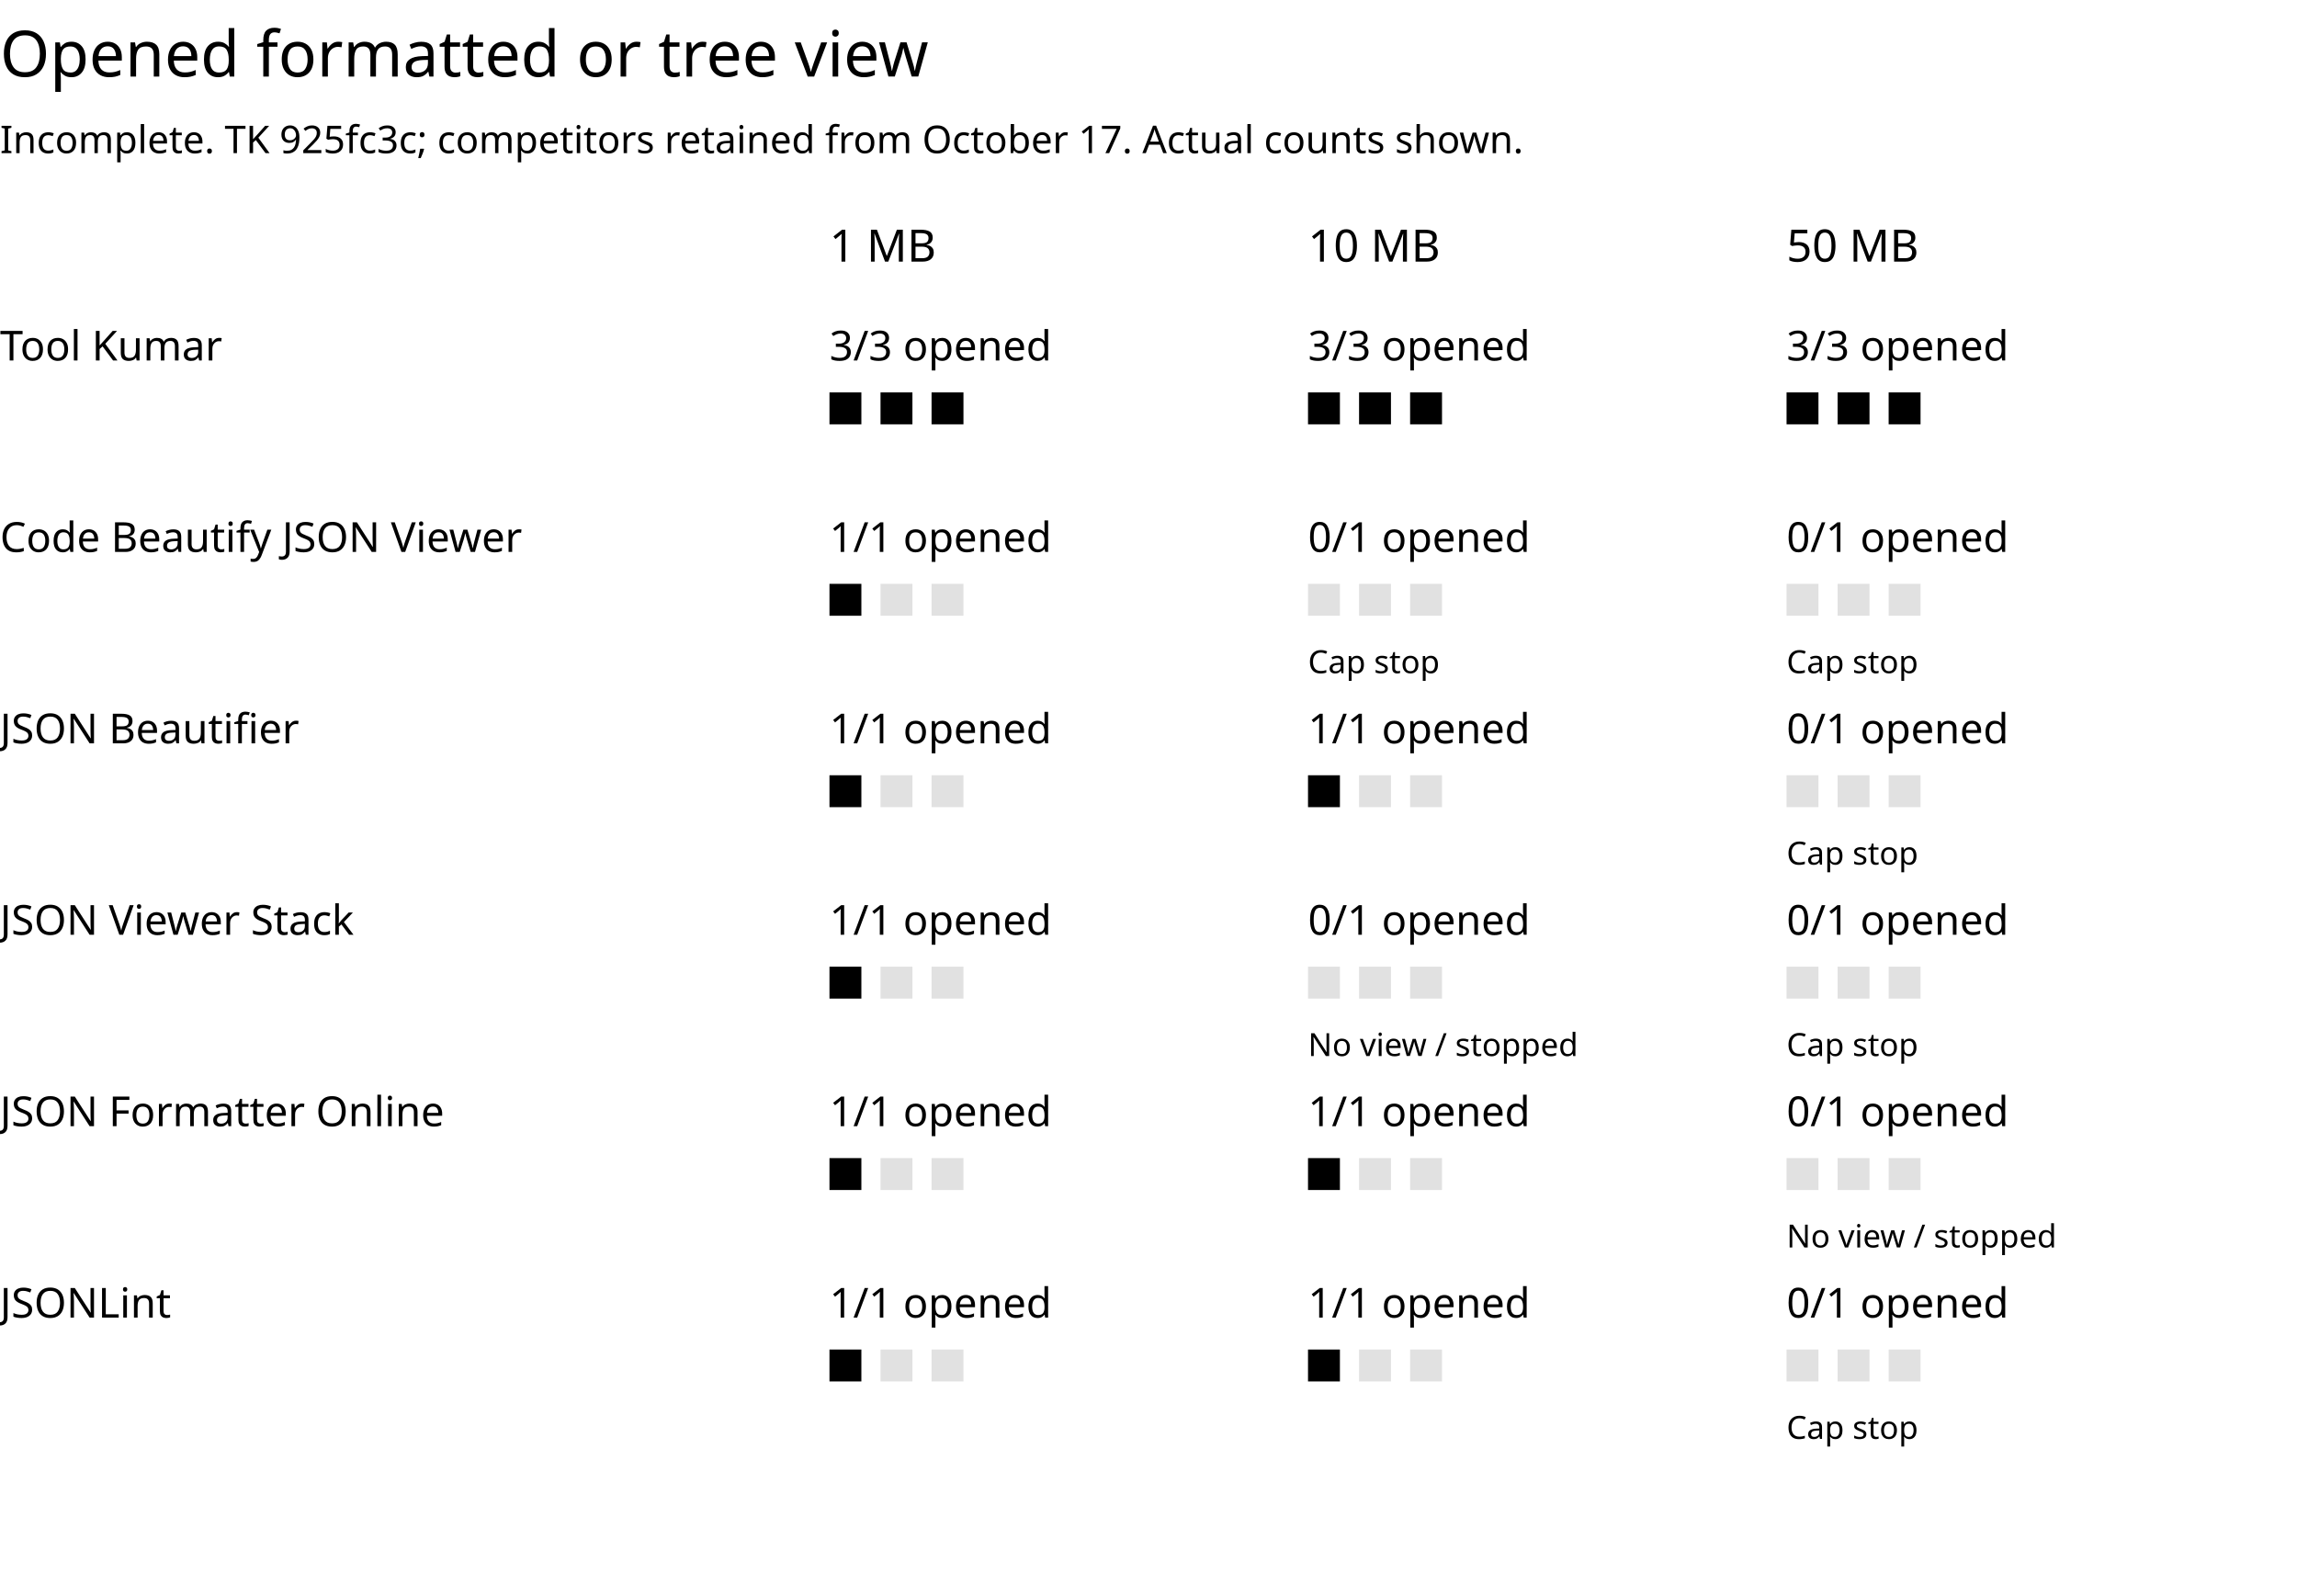
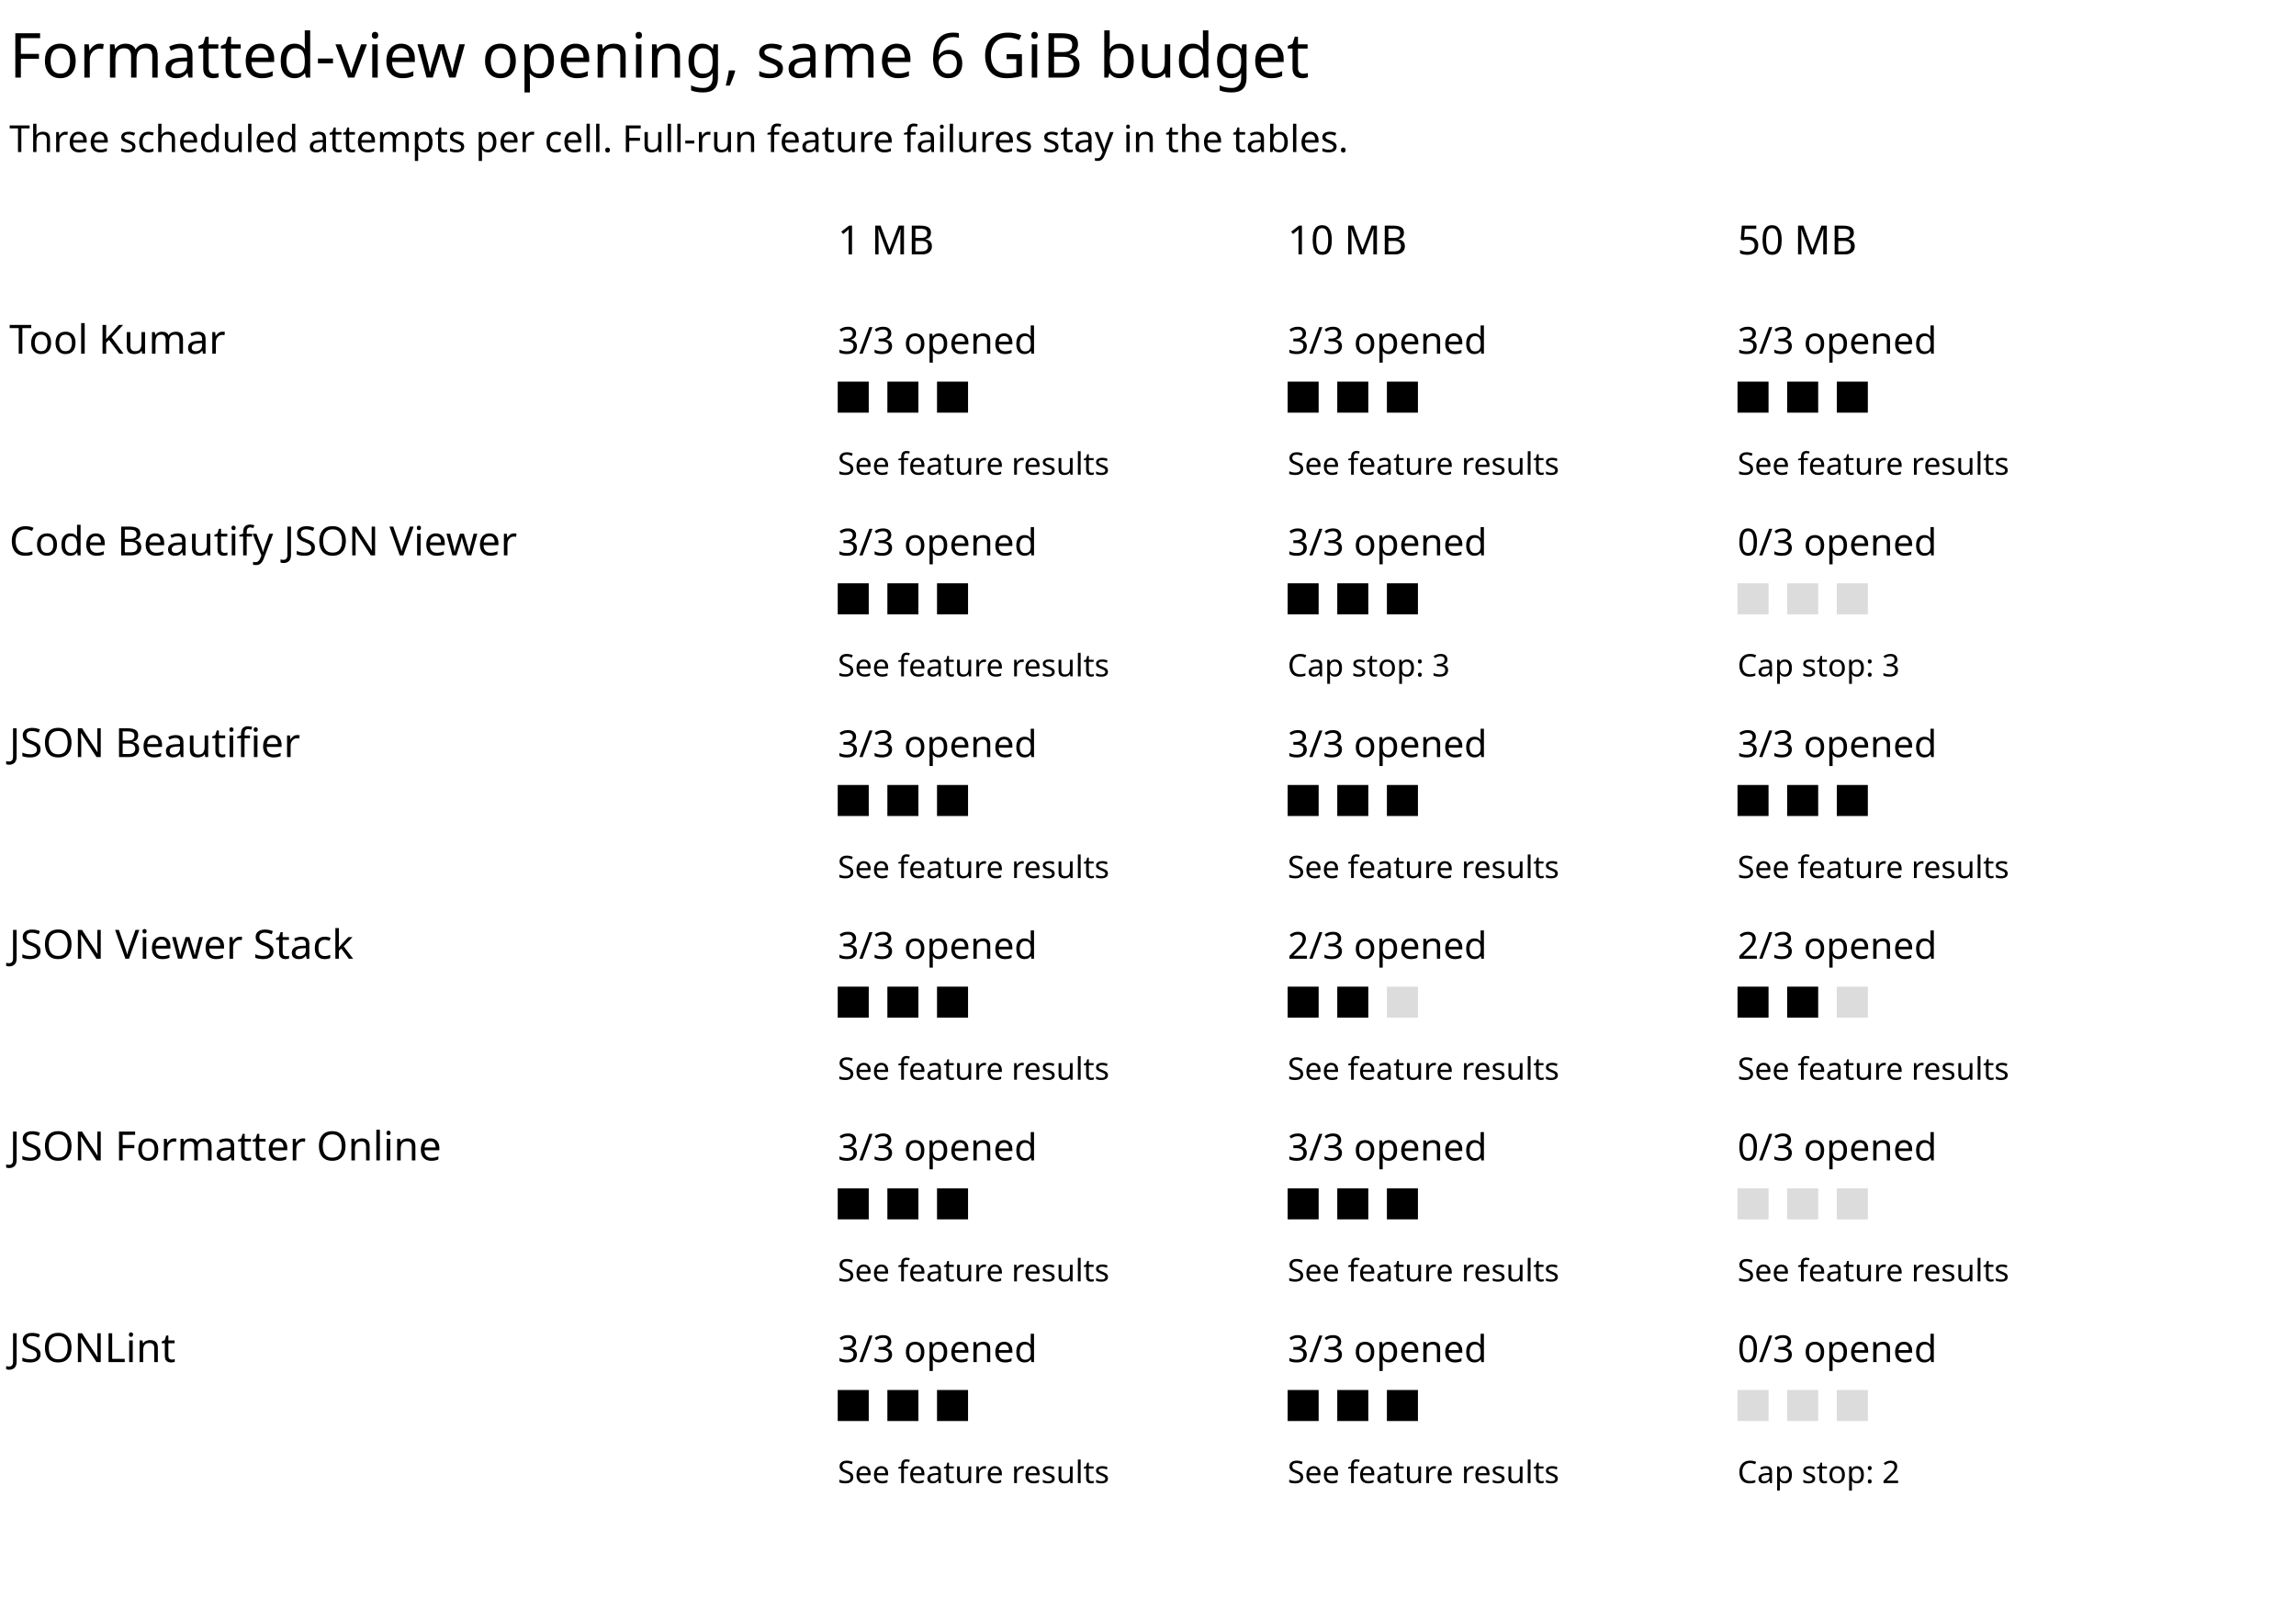
- <svg xmlns="http://www.w3.org/2000/svg" viewBox="0 0 720 500" role="img" aria-labelledby="title desc">
+ <svg xmlns="http://www.w3.org/2000/svg" viewBox="0 0 740 515" role="img" aria-labelledby="title desc">
  <style>:root{color-scheme:light dark;color:light-dark(#17212e,#e2e8f0)}</style>
-   <g fill="currentColor" font-family="system-ui, sans-serif">
-     <text x="0" y="24" font-size="20">Opened formatted or tree view</text>
-     <text x="0" y="48" font-size="12">Incomplete. TK 925fc3c; competitors retained from October 17. Actual counts shown.</text>
-     <text x="260" y="82" font-size="14">1 MB</text>
-     <text x="410" y="82" font-size="14">10 MB</text>
-     <text x="560" y="82" font-size="14">50 MB</text>
-     <text x="0" y="113" font-size="13">Tool Kumar</text>
-     <text x="260" y="113" font-size="13">3/3 opened</text>
-     <rect x="260" y="123" width="10" height="10" fill="currentColor" fill-opacity="1" />
-     <rect x="276" y="123" width="10" height="10" fill="currentColor" fill-opacity="1" />
-     <rect x="292" y="123" width="10" height="10" fill="currentColor" fill-opacity="1" />
-     <text x="410" y="113" font-size="13">3/3 opened</text>
-     <rect x="410" y="123" width="10" height="10" fill="currentColor" fill-opacity="1" />
-     <rect x="426" y="123" width="10" height="10" fill="currentColor" fill-opacity="1" />
-     <rect x="442" y="123" width="10" height="10" fill="currentColor" fill-opacity="1" />
-     <text x="560" y="113" font-size="13">3/3 opened</text>
-     <rect x="560" y="123" width="10" height="10" fill="currentColor" fill-opacity="1" />
-     <rect x="576" y="123" width="10" height="10" fill="currentColor" fill-opacity="1" />
-     <rect x="592" y="123" width="10" height="10" fill="currentColor" fill-opacity="1" />
-     <text x="0" y="173" font-size="13">Code Beautify JSON Viewer</text>
-     <text x="260" y="173" font-size="13">1/1 opened</text>
-     <rect x="260" y="183" width="10" height="10" fill="currentColor" fill-opacity="1" />
-     <rect x="276" y="183" width="10" height="10" fill="currentColor" fill-opacity="0.12" />
-     <rect x="292" y="183" width="10" height="10" fill="currentColor" fill-opacity="0.12" />
-     <text x="410" y="173" font-size="13">0/1 opened</text>
-     <rect x="410" y="183" width="10" height="10" fill="currentColor" fill-opacity="0.12" />
-     <rect x="426" y="183" width="10" height="10" fill="currentColor" fill-opacity="0.12" />
-     <rect x="442" y="183" width="10" height="10" fill="currentColor" fill-opacity="0.12" />
-     <text x="410" y="211" font-size="10">Cap stop</text>
-     <text x="560" y="173" font-size="13">0/1 opened</text>
-     <rect x="560" y="183" width="10" height="10" fill="currentColor" fill-opacity="0.12" />
-     <rect x="576" y="183" width="10" height="10" fill="currentColor" fill-opacity="0.12" />
-     <rect x="592" y="183" width="10" height="10" fill="currentColor" fill-opacity="0.12" />
-     <text x="560" y="211" font-size="10">Cap stop</text>
-     <text x="0" y="233" font-size="13">JSON Beautifier</text>
-     <text x="260" y="233" font-size="13">1/1 opened</text>
-     <rect x="260" y="243" width="10" height="10" fill="currentColor" fill-opacity="1" />
-     <rect x="276" y="243" width="10" height="10" fill="currentColor" fill-opacity="0.12" />
-     <rect x="292" y="243" width="10" height="10" fill="currentColor" fill-opacity="0.12" />
-     <text x="410" y="233" font-size="13">1/1 opened</text>
-     <rect x="410" y="243" width="10" height="10" fill="currentColor" fill-opacity="1" />
-     <rect x="426" y="243" width="10" height="10" fill="currentColor" fill-opacity="0.12" />
-     <rect x="442" y="243" width="10" height="10" fill="currentColor" fill-opacity="0.12" />
-     <text x="560" y="233" font-size="13">0/1 opened</text>
-     <rect x="560" y="243" width="10" height="10" fill="currentColor" fill-opacity="0.12" />
-     <rect x="576" y="243" width="10" height="10" fill="currentColor" fill-opacity="0.12" />
-     <rect x="592" y="243" width="10" height="10" fill="currentColor" fill-opacity="0.12" />
-     <text x="560" y="271" font-size="10">Cap stop</text>
-     <text x="0" y="293" font-size="13">JSON Viewer Stack</text>
-     <text x="260" y="293" font-size="13">1/1 opened</text>
-     <rect x="260" y="303" width="10" height="10" fill="currentColor" fill-opacity="1" />
-     <rect x="276" y="303" width="10" height="10" fill="currentColor" fill-opacity="0.12" />
-     <rect x="292" y="303" width="10" height="10" fill="currentColor" fill-opacity="0.12" />
-     <text x="410" y="293" font-size="13">0/1 opened</text>
-     <rect x="410" y="303" width="10" height="10" fill="currentColor" fill-opacity="0.12" />
-     <rect x="426" y="303" width="10" height="10" fill="currentColor" fill-opacity="0.12" />
-     <rect x="442" y="303" width="10" height="10" fill="currentColor" fill-opacity="0.12" />
-     <text x="410" y="331" font-size="10">No view / stopped</text>
-     <text x="560" y="293" font-size="13">0/1 opened</text>
-     <rect x="560" y="303" width="10" height="10" fill="currentColor" fill-opacity="0.12" />
-     <rect x="576" y="303" width="10" height="10" fill="currentColor" fill-opacity="0.12" />
-     <rect x="592" y="303" width="10" height="10" fill="currentColor" fill-opacity="0.12" />
-     <text x="560" y="331" font-size="10">Cap stop</text>
-     <text x="0" y="353" font-size="13">JSON Formatter Online</text>
-     <text x="260" y="353" font-size="13">1/1 opened</text>
-     <rect x="260" y="363" width="10" height="10" fill="currentColor" fill-opacity="1" />
-     <rect x="276" y="363" width="10" height="10" fill="currentColor" fill-opacity="0.12" />
-     <rect x="292" y="363" width="10" height="10" fill="currentColor" fill-opacity="0.12" />
-     <text x="410" y="353" font-size="13">1/1 opened</text>
-     <rect x="410" y="363" width="10" height="10" fill="currentColor" fill-opacity="1" />
-     <rect x="426" y="363" width="10" height="10" fill="currentColor" fill-opacity="0.12" />
-     <rect x="442" y="363" width="10" height="10" fill="currentColor" fill-opacity="0.12" />
-     <text x="560" y="353" font-size="13">0/1 opened</text>
-     <rect x="560" y="363" width="10" height="10" fill="currentColor" fill-opacity="0.12" />
-     <rect x="576" y="363" width="10" height="10" fill="currentColor" fill-opacity="0.12" />
-     <rect x="592" y="363" width="10" height="10" fill="currentColor" fill-opacity="0.12" />
-     <text x="560" y="391" font-size="10">No view / stopped</text>
-     <text x="0" y="413" font-size="13">JSONLint</text>
-     <text x="260" y="413" font-size="13">1/1 opened</text>
-     <rect x="260" y="423" width="10" height="10" fill="currentColor" fill-opacity="1" />
-     <rect x="276" y="423" width="10" height="10" fill="currentColor" fill-opacity="0.12" />
-     <rect x="292" y="423" width="10" height="10" fill="currentColor" fill-opacity="0.12" />
-     <text x="410" y="413" font-size="13">1/1 opened</text>
-     <rect x="410" y="423" width="10" height="10" fill="currentColor" fill-opacity="1" />
-     <rect x="426" y="423" width="10" height="10" fill="currentColor" fill-opacity="0.12" />
-     <rect x="442" y="423" width="10" height="10" fill="currentColor" fill-opacity="0.12" />
-     <text x="560" y="413" font-size="13">0/1 opened</text>
-     <rect x="560" y="423" width="10" height="10" fill="currentColor" fill-opacity="0.12" />
-     <rect x="576" y="423" width="10" height="10" fill="currentColor" fill-opacity="0.12" />
-     <rect x="592" y="423" width="10" height="10" fill="currentColor" fill-opacity="0.12" />
-     <text x="560" y="451" font-size="10">Cap stop</text>
+   <g fill="currentColor" font-family="system-ui,sans-serif">
+     <text x="3" y="25" font-size="20">Formatted-view opening, same 6 GiB budget</text>
+     <text x="3" y="49" font-size="12">Three scheduled attempts per cell. Full-run feature failures stay in the tables.</text>
+     <text x="270" y="82" font-size="13">1 MB</text>
+     <text x="415" y="82" font-size="13">10 MB</text>
+     <text x="560" y="82" font-size="13">50 MB</text>
+     <text x="3" y="114" font-size="13">Tool Kumar</text>
+     <text x="270" y="114" font-size="12">3/3 opened</text>
+     <rect x="270" y="123" width="10" height="10" fill-opacity="1" />
+     <rect x="286" y="123" width="10" height="10" fill-opacity="1" />
+     <rect x="302" y="123" width="10" height="10" fill-opacity="1" />
+     <text x="270" y="153" font-size="10">See feature results</text>
+     <text x="415" y="114" font-size="12">3/3 opened</text>
+     <rect x="415" y="123" width="10" height="10" fill-opacity="1" />
+     <rect x="431" y="123" width="10" height="10" fill-opacity="1" />
+     <rect x="447" y="123" width="10" height="10" fill-opacity="1" />
+     <text x="415" y="153" font-size="10">See feature results</text>
+     <text x="560" y="114" font-size="12">3/3 opened</text>
+     <rect x="560" y="123" width="10" height="10" fill-opacity="1" />
+     <rect x="576" y="123" width="10" height="10" fill-opacity="1" />
+     <rect x="592" y="123" width="10" height="10" fill-opacity="1" />
+     <text x="560" y="153" font-size="10">See feature results</text>
+     <text x="3" y="179" font-size="13">Code Beautify JSON Viewer</text>
+     <text x="270" y="179" font-size="12">3/3 opened</text>
+     <rect x="270" y="188" width="10" height="10" fill-opacity="1" />
+     <rect x="286" y="188" width="10" height="10" fill-opacity="1" />
+     <rect x="302" y="188" width="10" height="10" fill-opacity="1" />
+     <text x="270" y="218" font-size="10">See feature results</text>
+     <text x="415" y="179" font-size="12">3/3 opened</text>
+     <rect x="415" y="188" width="10" height="10" fill-opacity="1" />
+     <rect x="431" y="188" width="10" height="10" fill-opacity="1" />
+     <rect x="447" y="188" width="10" height="10" fill-opacity="1" />
+     <text x="415" y="218" font-size="10">Cap stop: 3</text>
+     <text x="560" y="179" font-size="12">0/3 opened</text>
+     <rect x="560" y="188" width="10" height="10" fill-opacity="0.14" />
+     <rect x="576" y="188" width="10" height="10" fill-opacity="0.14" />
+     <rect x="592" y="188" width="10" height="10" fill-opacity="0.14" />
+     <text x="560" y="218" font-size="10">Cap stop: 3</text>
+     <text x="3" y="244" font-size="13">JSON Beautifier</text>
+     <text x="270" y="244" font-size="12">3/3 opened</text>
+     <rect x="270" y="253" width="10" height="10" fill-opacity="1" />
+     <rect x="286" y="253" width="10" height="10" fill-opacity="1" />
+     <rect x="302" y="253" width="10" height="10" fill-opacity="1" />
+     <text x="270" y="283" font-size="10">See feature results</text>
+     <text x="415" y="244" font-size="12">3/3 opened</text>
+     <rect x="415" y="253" width="10" height="10" fill-opacity="1" />
+     <rect x="431" y="253" width="10" height="10" fill-opacity="1" />
+     <rect x="447" y="253" width="10" height="10" fill-opacity="1" />
+     <text x="415" y="283" font-size="10">See feature results</text>
+     <text x="560" y="244" font-size="12">3/3 opened</text>
+     <rect x="560" y="253" width="10" height="10" fill-opacity="1" />
+     <rect x="576" y="253" width="10" height="10" fill-opacity="1" />
+     <rect x="592" y="253" width="10" height="10" fill-opacity="1" />
+     <text x="560" y="283" font-size="10">See feature results</text>
+     <text x="3" y="309" font-size="13">JSON Viewer Stack</text>
+     <text x="270" y="309" font-size="12">3/3 opened</text>
+     <rect x="270" y="318" width="10" height="10" fill-opacity="1" />
+     <rect x="286" y="318" width="10" height="10" fill-opacity="1" />
+     <rect x="302" y="318" width="10" height="10" fill-opacity="1" />
+     <text x="270" y="348" font-size="10">See feature results</text>
+     <text x="415" y="309" font-size="12">2/3 opened</text>
+     <rect x="415" y="318" width="10" height="10" fill-opacity="1" />
+     <rect x="431" y="318" width="10" height="10" fill-opacity="1" />
+     <rect x="447" y="318" width="10" height="10" fill-opacity="0.14" />
+     <text x="415" y="348" font-size="10">See feature results</text>
+     <text x="560" y="309" font-size="12">2/3 opened</text>
+     <rect x="560" y="318" width="10" height="10" fill-opacity="1" />
+     <rect x="576" y="318" width="10" height="10" fill-opacity="1" />
+     <rect x="592" y="318" width="10" height="10" fill-opacity="0.14" />
+     <text x="560" y="348" font-size="10">See feature results</text>
+     <text x="3" y="374" font-size="13">JSON Formatter Online</text>
+     <text x="270" y="374" font-size="12">3/3 opened</text>
+     <rect x="270" y="383" width="10" height="10" fill-opacity="1" />
+     <rect x="286" y="383" width="10" height="10" fill-opacity="1" />
+     <rect x="302" y="383" width="10" height="10" fill-opacity="1" />
+     <text x="270" y="413" font-size="10">See feature results</text>
+     <text x="415" y="374" font-size="12">3/3 opened</text>
+     <rect x="415" y="383" width="10" height="10" fill-opacity="1" />
+     <rect x="431" y="383" width="10" height="10" fill-opacity="1" />
+     <rect x="447" y="383" width="10" height="10" fill-opacity="1" />
+     <text x="415" y="413" font-size="10">See feature results</text>
+     <text x="560" y="374" font-size="12">0/3 opened</text>
+     <rect x="560" y="383" width="10" height="10" fill-opacity="0.14" />
+     <rect x="576" y="383" width="10" height="10" fill-opacity="0.14" />
+     <rect x="592" y="383" width="10" height="10" fill-opacity="0.14" />
+     <text x="560" y="413" font-size="10">See feature results</text>
+     <text x="3" y="439" font-size="13">JSONLint</text>
+     <text x="270" y="439" font-size="12">3/3 opened</text>
+     <rect x="270" y="448" width="10" height="10" fill-opacity="1" />
+     <rect x="286" y="448" width="10" height="10" fill-opacity="1" />
+     <rect x="302" y="448" width="10" height="10" fill-opacity="1" />
+     <text x="270" y="478" font-size="10">See feature results</text>
+     <text x="415" y="439" font-size="12">3/3 opened</text>
+     <rect x="415" y="448" width="10" height="10" fill-opacity="1" />
+     <rect x="431" y="448" width="10" height="10" fill-opacity="1" />
+     <rect x="447" y="448" width="10" height="10" fill-opacity="1" />
+     <text x="415" y="478" font-size="10">See feature results</text>
+     <text x="560" y="439" font-size="12">0/3 opened</text>
+     <rect x="560" y="448" width="10" height="10" fill-opacity="0.14" />
+     <rect x="576" y="448" width="10" height="10" fill-opacity="0.14" />
+     <rect x="592" y="448" width="10" height="10" fill-opacity="0.14" />
+     <text x="560" y="478" font-size="10">Cap stop: 2</text>
  </g>
</svg>
